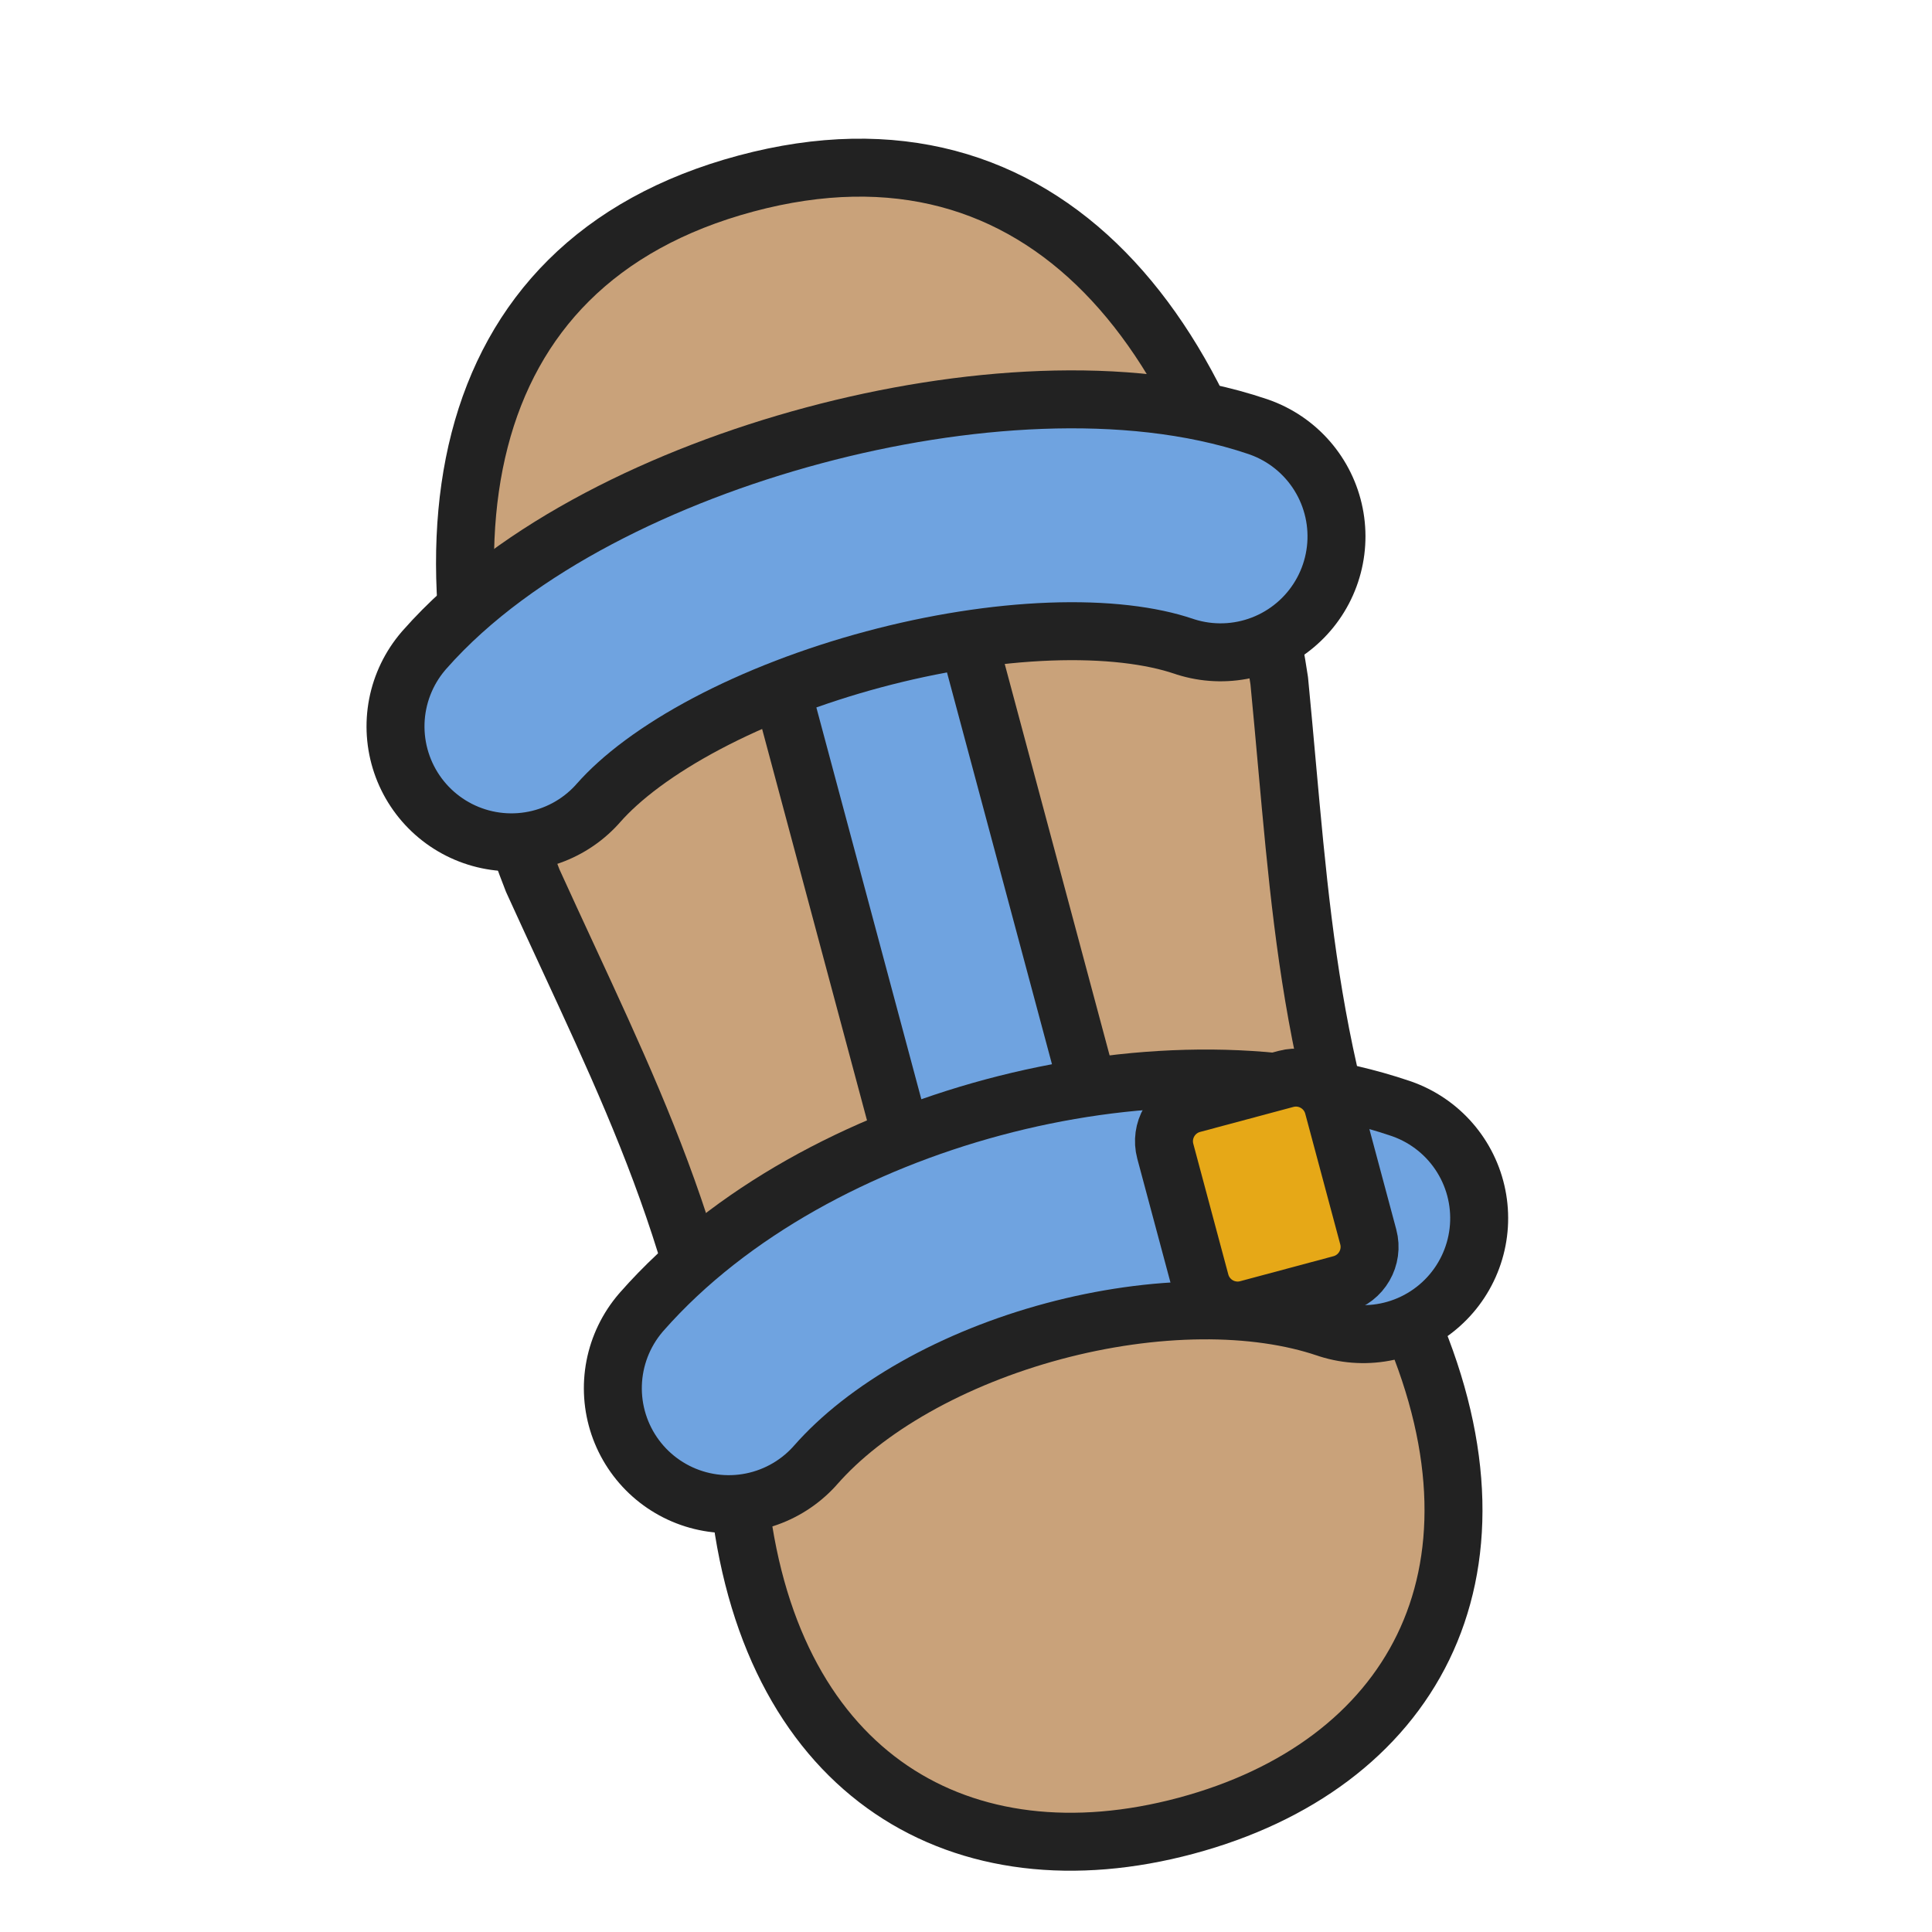
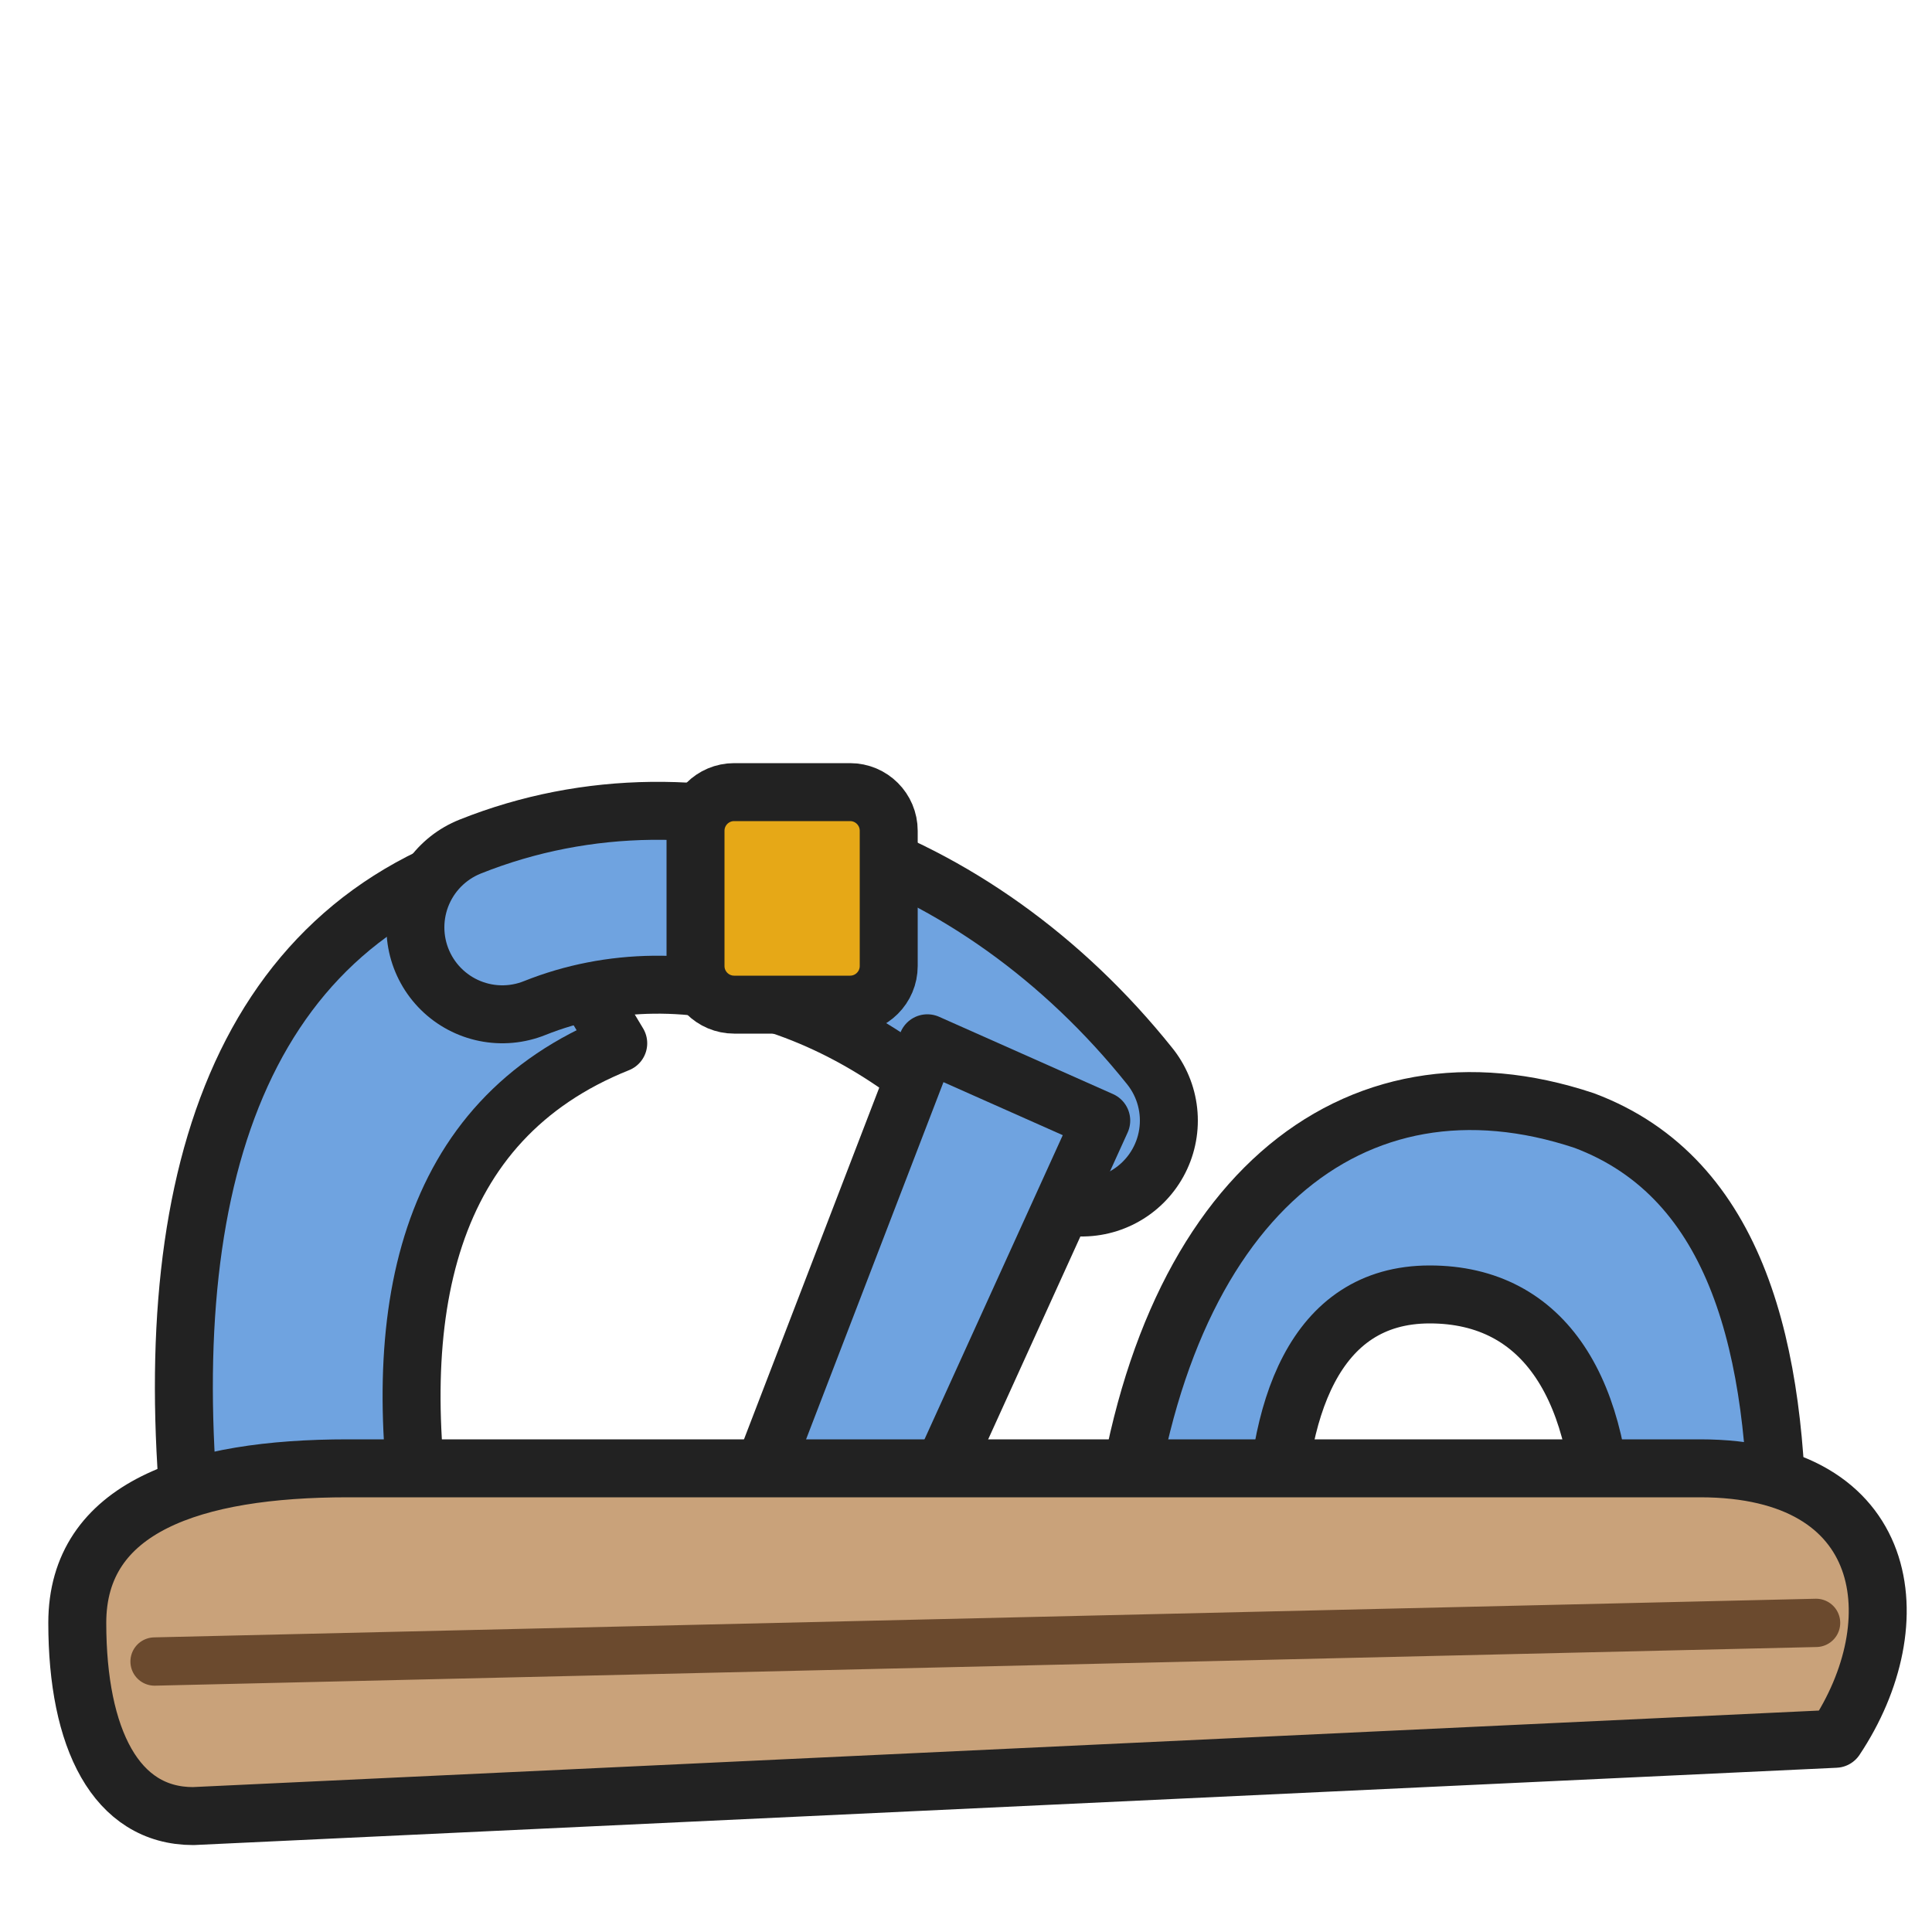
<svg xmlns="http://www.w3.org/2000/svg" viewBox="0 0 100 100">
-   <g transform="rotate(-15 50 52)">
-     <path d="M50 8 C66 8 72 22 70 40 C68 52 66 60 68 74 C70 88 62 96 50 96 C38 96 30 88 32 74 C34 60 32 52 30 40 C28 22 34 8 50 8 Z" fill="#C9A27A" stroke="#222" stroke-width="3" stroke-linejoin="round" stroke-linecap="round" />
-     <path d="M50 30 L50 64" fill="none" stroke="#222" stroke-width="13" stroke-linecap="round" stroke-linejoin="round" />
-     <path d="M50 30 L50 64" fill="none" stroke="#6FA3E0" stroke-width="7" stroke-linecap="round" stroke-linejoin="round" />
-     <path d="M31 32 C40 26 60 26 69 32" fill="none" stroke="#222" stroke-width="15" stroke-linecap="round" stroke-linejoin="round" />
-     <path d="M31 32 C40 26 60 26 69 32" fill="none" stroke="#6FA3E0" stroke-width="9" stroke-linecap="round" stroke-linejoin="round" />
-     <path d="M33 68 C42 62 58 62 67 68" fill="none" stroke="#222" stroke-width="15" stroke-linecap="round" stroke-linejoin="round" />
-     <path d="M33 68 C42 62 58 62 67 68" fill="none" stroke="#6FA3E0" stroke-width="9" stroke-linecap="round" stroke-linejoin="round" />
-     <rect x="58" y="60" width="9" height="11" rx="2" fill="#E6A817" stroke="#222" stroke-width="3" stroke-linejoin="round" stroke-linecap="round" />
+   <g transform="translate(0 8)">
+     <path d="M10 72 C8 54 12 40 26 36 L32 46 C22 50 20 60 22 72 Z" fill="#6FA3E0" stroke="#222" stroke-width="3" stroke-linejoin="round" stroke-linecap="round" />
+     <path d="M26 40 C36 36 48 40 56 50" fill="none" stroke="#222" stroke-width="12" stroke-linecap="round" stroke-linejoin="round" />
+     <path d="M26 40 C36 36 48 40 56 50" fill="none" stroke="#6FA3E0" stroke-width="6" stroke-linecap="round" stroke-linejoin="round" />
+     <path d="M38 72 L48 46 L57 50 L47 72 Z" fill="#6FA3E0" stroke="#222" stroke-width="3" stroke-linejoin="round" stroke-linecap="round" />
+     <path d="M58 72 C60 54 70 46 82 50 C90 53 92 62 92 72 L83 72 C83 64 80 59 74 59 C68 59 66 65 66 72 Z" fill="#6FA3E0" stroke="#222" stroke-width="3" stroke-linejoin="round" stroke-linecap="round" />
+     <path d="M4 76 C4 70 10 68 18 68 L88 68 C98 68 99 76 95 82 L10 86 C6 86 4 82 4 76 Z" fill="#C9A27A" stroke="#222" stroke-width="3" stroke-linejoin="round" stroke-linecap="round" />
+     <path d="M8 78 L94 76" fill="none" stroke="#6B4A2E" stroke-width="2.5" stroke-linecap="round" stroke-linejoin="round" />
+     <rect x="36" y="33" width="10" height="11" rx="2" fill="#E6A817" stroke="#222" stroke-width="3" stroke-linejoin="round" stroke-linecap="round" />
  </g>
</svg>
